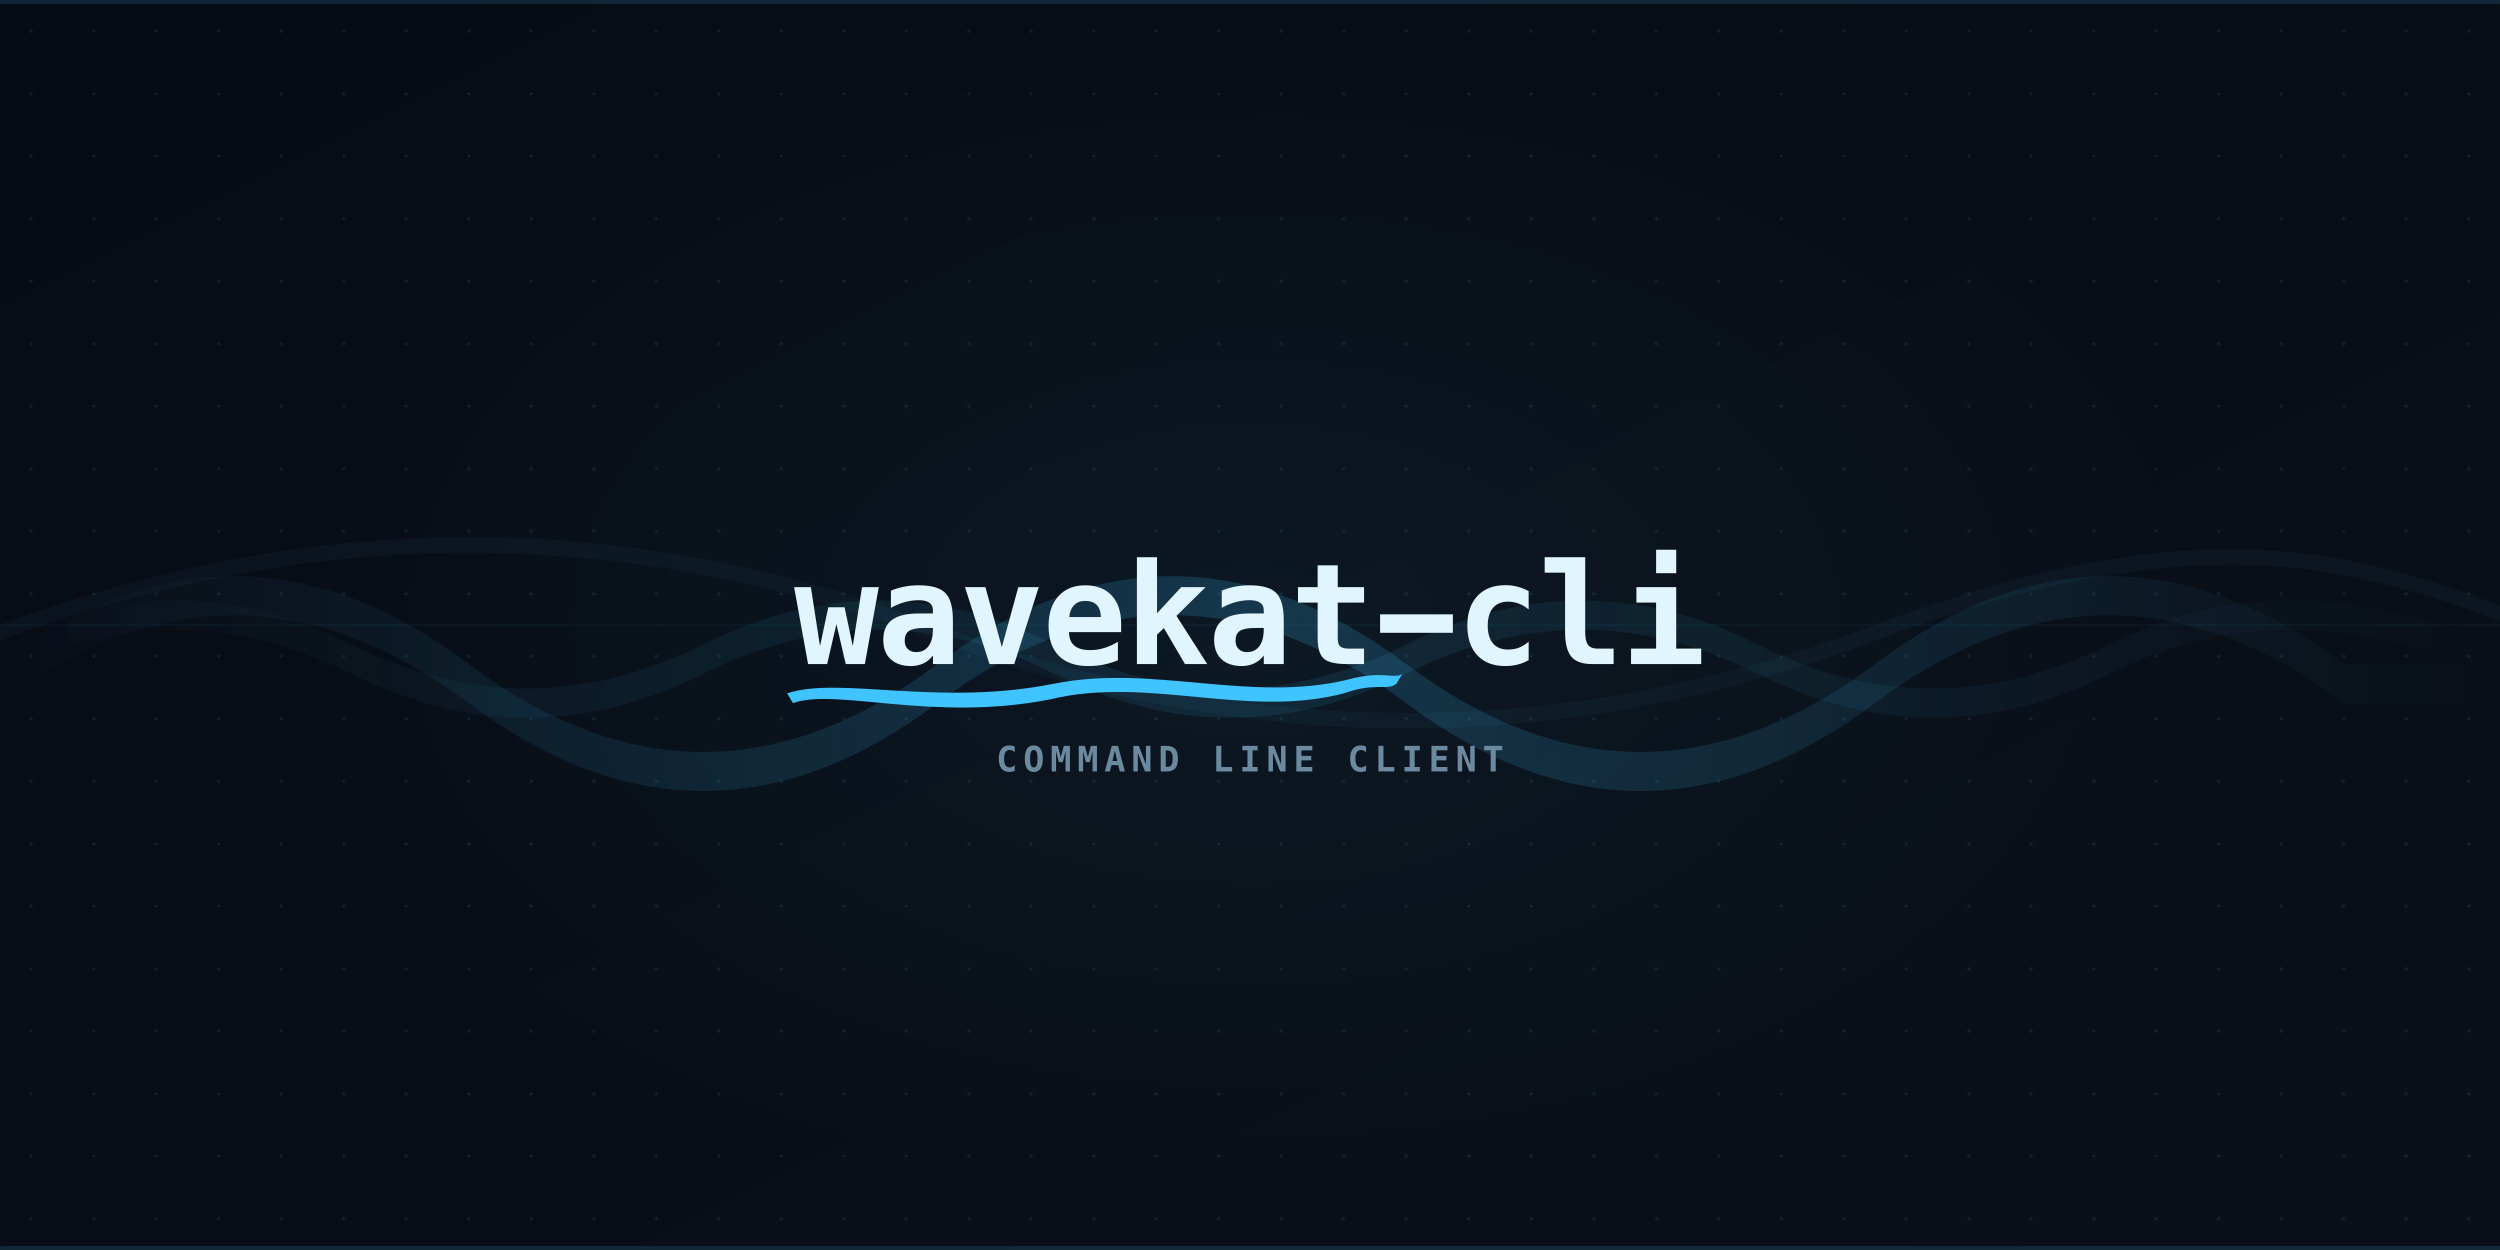
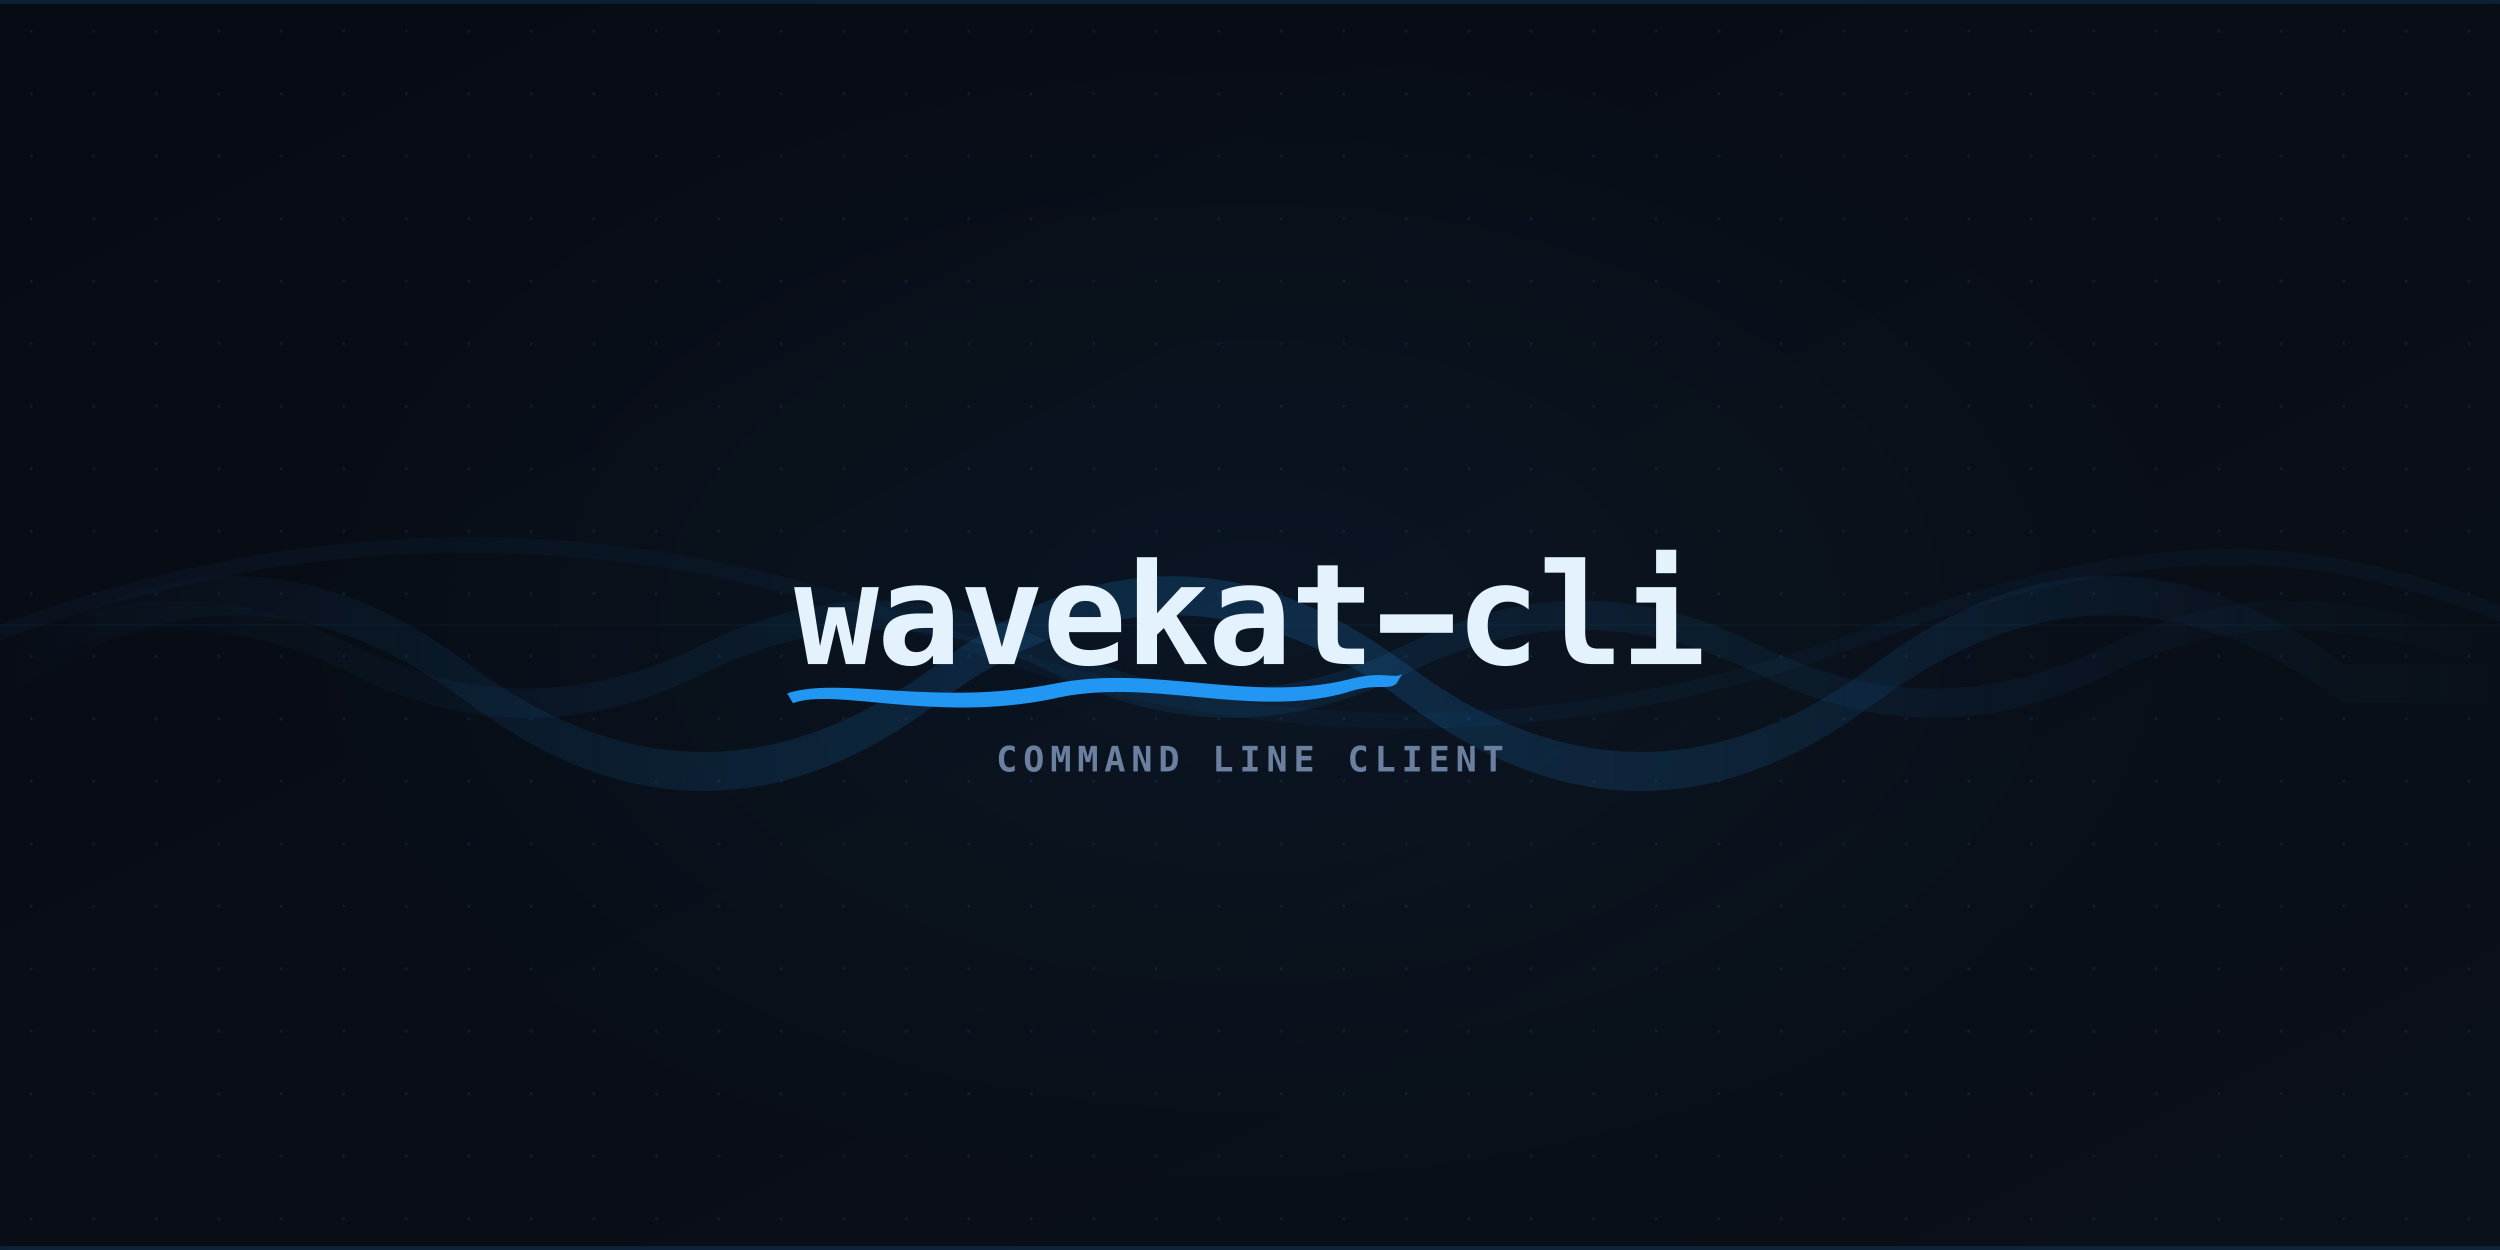
<svg xmlns="http://www.w3.org/2000/svg" viewBox="0 0 1280 640" width="1280" height="640" version="1.1" id="svg19">
  <defs id="defs14">
    <linearGradient id="bg" x1="0%" y1="0%" x2="100%" y2="100%">
      <stop offset="0%" stop-color="#070b14" id="stop1" />
      <stop offset="100%" stop-color="#0a1018" id="stop2" />
    </linearGradient>
    <linearGradient id="wave1" x1="0%" y1="0%" x2="100%" y2="0%">
-       <stop offset="0%" stop-color="#40c4ff" stop-opacity="0" id="stop3" />
-       <stop offset="30%" stop-color="#40c4ff" stop-opacity="0.12" id="stop4" />
-       <stop offset="50%" stop-color="#40c4ff" stop-opacity="0.18" id="stop5" />
-       <stop offset="70%" stop-color="#40c4ff" stop-opacity="0.12" id="stop6" />
-       <stop offset="100%" stop-color="#40c4ff" stop-opacity="0" id="stop7" />
+       <stop offset="0%" stop-color="#2196f3" stop-opacity="0" id="stop3" />
+       <stop offset="30%" stop-color="#2196f3" stop-opacity="0.12" id="stop4" />
+       <stop offset="50%" stop-color="#2196f3" stop-opacity="0.18" id="stop5" />
+       <stop offset="70%" stop-color="#2196f3" stop-opacity="0.12" id="stop6" />
+       <stop offset="100%" stop-color="#2196f3" stop-opacity="0" id="stop7" />
    </linearGradient>
    <linearGradient id="wave2" x1="0%" y1="0%" x2="100%" y2="0%">
-       <stop offset="0%" stop-color="#40c4ff" stop-opacity="0" id="stop8" />
-       <stop offset="25%" stop-color="#40c4ff" stop-opacity="0.06" id="stop9" />
-       <stop offset="50%" stop-color="#40c4ff" stop-opacity="0.10" id="stop10" />
-       <stop offset="75%" stop-color="#40c4ff" stop-opacity="0.06" id="stop11" />
-       <stop offset="100%" stop-color="#40c4ff" stop-opacity="0" id="stop12" />
+       <stop offset="0%" stop-color="#2196f3" stop-opacity="0" id="stop8" />
+       <stop offset="25%" stop-color="#2196f3" stop-opacity="0.06" id="stop9" />
+       <stop offset="50%" stop-color="#2196f3" stop-opacity="0.10" id="stop10" />
+       <stop offset="75%" stop-color="#2196f3" stop-opacity="0.06" id="stop11" />
+       <stop offset="100%" stop-color="#2196f3" stop-opacity="0" id="stop12" />
    </linearGradient>
    <radialGradient id="glow" cx="50%" cy="50%" r="50%">
-       <stop offset="0%" stop-color="#40c4ff" stop-opacity="0.06" id="stop13" />
-       <stop offset="100%" stop-color="#40c4ff" stop-opacity="0" id="stop14" />
+       <stop offset="0%" stop-color="#2196f3" stop-opacity="0.06" id="stop13" />
+       <stop offset="100%" stop-color="#2196f3" stop-opacity="0" id="stop14" />
    </radialGradient>
    <pattern id="dots" width="32" height="32" patternUnits="userSpaceOnUse">
-       <circle cx="16" cy="16" r="0.8" fill="#40c4ff" opacity="0.12" id="circle14" />
+       <circle cx="16" cy="16" r="0.8" fill="#2196f3" opacity="0.12" id="circle14" />
    </pattern>
  </defs>
  <path id="rect14" style="fill:url(#bg)" d="M 0,0 H 1280 V 640 H 0 Z" />
  <path id="rect15" style="fill:url(#dots)" d="M 0,0 H 1280 V 640 H 0 Z" />
  <path id="ellipse15" style="fill:url(#glow)" d="M 1140,320 A 500,300 0 0 1 640,620 500,300 0 0 1 140,320 500,300 0 0 1 640,20 500,300 0 0 1 1140,320 Z" />
  <path d="M 0 340 C 80 280, 160 280, 240 340 C 320 400, 400 400, 480 340 C 560 280, 640 280, 720 340 C 800 400, 880 400, 960 340 C 1040 280, 1120 280, 1200 340 L 1280 340 L 1280 360 L 1200 360 C 1120 300, 1040 300, 960 360 C 880 420, 800 420, 720 360 C 640 300, 560 300, 480 360 C 400 420, 320 420, 240 360 C 160 300, 80 300, 0 360 Z" fill="url(#wave1)" id="path15" />
  <path d="M 0 330 C 60 300, 120 300, 180 330 C 240 360, 300 360, 360 330 C 420 300, 480 300, 540 330 C 600 360, 660 360, 720 330 C 780 300, 840 300, 900 330 C 960 360, 1020 360, 1080 330 C 1140 300, 1200 300, 1280 330 L 1280 345 C 1200 315, 1140 315, 1080 345 C 1020 375, 960 375, 900 345 C 840 315, 780 315, 720 345 C 660 375, 600 375, 540 345 C 480 315, 420 315, 360 345 C 300 375, 240 375, 180 345 C 120 315, 60 315, 0 345 Z" fill="url(#wave2)" id="path16" />
-   <path d="M 0 320 C 160 260, 320 260, 480 320 C 640 380, 800 380, 960 320 C 1120 260, 1200 280, 1280 310 L 1280 318 C 1200 288, 1120 268, 960 328 C 800 388, 640 388, 480 328 C 320 268, 160 268, 0 328 Z" fill="#40c4ff" opacity="0.04" id="path17" />
-   <path id="line17" style="opacity:0.08;stroke:#40c4ff;stroke-width:0.5" d="M 0,320 H 1280" />
-   <path d="m 406.588,300.625 h 8.578 l 4.676,30.164 4.254,-19.863 h 8.332 l 4.184,19.863 4.746,-30.164 h 8.578 L 442.799,340 h -9.773 L 428.244,319.539 423.498,340 h -9.773 z m 66.957,20.883 q -5.766,0 -8.051,1.477 -2.285,1.477 -2.285,5.062 0,2.672 1.582,4.254 1.582,1.582 4.289,1.582 4.078,0 6.328,-3.059 2.25,-3.094 2.25,-8.613 v -0.703 z m 14.344,-3.973 V 340 H 477.658 v -4.395 q -1.863,2.602 -4.781,4.008 -2.918,1.406 -6.434,1.406 -6.715,0 -10.477,-3.551 -3.727,-3.551 -3.727,-9.914 0,-6.891 4.465,-10.16 4.465,-3.305 13.816,-3.305 h 7.137 v -1.723 q 0,-2.496 -1.828,-3.762 -1.793,-1.301 -5.309,-1.301 -3.691,0 -7.172,0.949 -3.445,0.914 -7.207,2.953 v -8.789 q 3.41,-1.406 6.926,-2.074 3.516,-0.668 7.453,-0.668 9.598,0 13.465,3.902 3.902,3.902 3.902,13.957 z M 531.818,300.625 519.303,340 h -12.691 L 494.096,300.625 h 10.441 l 8.402,30.727 8.438,-30.727 z m 40.555,37.441 q -3.586,1.477 -7.312,2.215 -3.727,0.738 -7.875,0.738 -9.879,0 -15.117,-5.273 -5.203,-5.309 -5.203,-15.258 0,-9.633 5.027,-15.223 5.027,-5.59 13.711,-5.59 8.754,0 13.57,5.203 4.852,5.168 4.852,14.59 v 4.184 H 547.342 q 0.035,4.641 2.742,6.926 2.707,2.285 8.086,2.285 3.551,0 6.996,-1.02 3.445,-1.02 7.207,-3.234 z m -8.719,-22.148 q -0.07,-4.078 -2.109,-6.152 -2.004,-2.109 -5.941,-2.109 -3.551,0 -5.66,2.18 -2.109,2.145 -2.496,6.117 z m 18.441,-30.621 h 10.301 v 28.723 l 12.375,-13.395 h 12.48 L 602.346,315.32 618.096,340 h -11.391 l -10.793,-18.422 -3.516,3.375 V 340 H 582.096 Z m 60.84,36.211 q -5.766,0 -8.051,1.477 -2.285,1.477 -2.285,5.062 0,2.672 1.582,4.254 1.582,1.582 4.289,1.582 4.078,0 6.328,-3.059 2.25,-3.094 2.25,-8.613 v -0.703 z m 14.344,-3.973 V 340 h -10.23 v -4.395 q -1.863,2.602 -4.781,4.008 -2.918,1.406 -6.434,1.406 -6.715,0 -10.477,-3.551 -3.727,-3.551 -3.727,-9.914 0,-6.891 4.465,-10.16 4.465,-3.305 13.816,-3.305 h 7.137 v -1.723 q 0,-2.496 -1.828,-3.762 -1.793,-1.301 -5.309,-1.301 -3.691,0 -7.172,0.949 -3.445,0.914 -7.207,2.953 v -8.789 q 3.41,-1.406 6.926,-2.074 3.516,-0.668 7.453,-0.668 9.598,0 13.465,3.902 3.902,3.902 3.902,13.957 z m 27.652,-28.09 V 300.625 h 13.465 v 7.91 h -13.465 v 18.633 q 0,2.637 1.266,3.797 1.301,1.125 4.289,1.125 h 7.91 V 340 h -8.648 q -8.859,0 -11.988,-2.812 -3.129,-2.848 -3.129,-10.512 V 308.535 H 664.576 V 300.625 h 10.055 v -11.18 z m 21.676,25.102 h 37.266 v 9.457 h -37.266 z m 76.062,23.449 q -2.602,1.512 -5.59,2.25 -2.988,0.773 -6.434,0.773 -9.105,0 -14.238,-5.484 -5.133,-5.484 -5.133,-15.188 0,-9.738 5.168,-15.223 5.168,-5.52 14.273,-5.52 3.164,0 6.082,0.738 2.953,0.738 5.871,2.285 v 9.422 q -2.25,-1.934 -4.957,-2.953 -2.672,-1.055 -5.555,-1.055 -5.027,0 -7.734,3.199 -2.707,3.199 -2.707,9.105 0,5.906 2.707,9.07 2.707,3.164 7.734,3.164 2.988,0 5.59,-0.984 2.602,-1.02 4.922,-3.059 z m 18.652,-14.414 v -30.375 h -10.441 v -7.91 h 20.742 v 38.285 q 0,4.641 1.441,6.574 1.441,1.934 4.887,1.934 h 8.227 V 340 h -11.109 q -7.348,0 -10.547,-3.797 -3.199,-3.797 -3.199,-12.621 z M 837.834,300.625 h 20.391 v 31.465 h 12.797 V 340 H 835.092 v -7.91 h 12.832 v -23.555 h -10.09 z m 10.09,-19.16 h 10.301 v 12.023 h -10.301 z" id="text17" style="font-weight:700;font-size:72px;font-family:Menlo, 'SF Mono', 'JetBrains Mono', 'Fira Code', 'Cascadia Code', monospace;letter-spacing:-1;text-anchor:middle;fill:#e1f5fe" aria-label="wavekat-cli" />
-   <path d="M 403 355     C 430 346, 480 362, 540 350     C 590 340, 640 360, 690 348     C 708 343, 714 348, 718 345     L 715 350     C 710 354, 705 349, 688 355     C 638 368, 588 346, 538 358     C 478 370, 428 352, 406 360     Z" fill="#40c4ff" id="path18" />
-   <path d="m 519.55,394.622 q -0.615,0.316 -1.292,0.475 -0.677,0.158 -1.424,0.158 -2.654,0 -4.052,-1.749 -1.397,-1.749 -1.397,-5.054 0,-3.313 1.397,-5.062 1.397,-1.749 4.052,-1.749 0.747,0 1.433,0.158 0.686,0.158 1.283,0.475 v 2.883 q -0.668,-0.615 -1.301,-0.896 -0.624,-0.29 -1.292,-0.29 -1.424,0 -2.153,1.134 -0.721,1.125 -0.721,3.349 0,2.215 0.721,3.349 0.729,1.125 2.153,1.125 0.668,0 1.292,-0.281 0.633,-0.29 1.301,-0.905 z m 9.75,-10.652 q -0.993,0 -1.45,1.063 -0.457,1.055 -0.457,3.419 0,2.355 0.457,3.419 0.457,1.055 1.45,1.055 1.002,0 1.459,-1.055 0.457,-1.063 0.457,-3.419 0,-2.364 -0.457,-3.419 -0.457,-1.063 -1.459,-1.063 z m -4.605,4.482 q 0,-3.366 1.16,-5.089 1.169,-1.723 3.445,-1.723 2.285,0 3.445,1.723 1.169,1.723 1.169,5.089 0,3.357 -1.169,5.08 -1.16,1.723 -3.445,1.723 -2.276,0 -3.445,-1.723 -1.16,-1.723 -1.16,-5.08 z m 13.784,-6.574 h 3.094 l 1.564,5.757 1.556,-5.757 h 3.111 V 395 h -2.232 v -10.512 l -1.389,5.739 h -2.065 l -1.406,-5.739 V 395 H 538.479 Z m 13.837,0 h 3.094 l 1.564,5.757 1.556,-5.757 h 3.111 V 395 h -2.232 v -10.512 l -1.389,5.739 h -2.065 l -1.406,-5.739 V 395 h -2.232 z m 18.495,2.373 -1.222,5.37 h 2.452 z m -1.582,-2.373 h 3.173 L 575.944,395 h -2.593 l -0.809,-3.243 H 569.071 L 568.28,395 h -2.593 z m 11.051,0 h 2.786 l 3.656,9.536 v -9.536 h 2.285 V 395 h -2.769 l -3.674,-9.536 V 395 h -2.285 z m 16.588,2.338 v 8.446 h 0.703 q 1.529,0 2.18,-0.958 0.65,-0.967 0.65,-3.278 0,-2.294 -0.65,-3.252 -0.65,-0.958 -2.18,-0.958 z m -2.593,-2.338 h 2.777 q 3.217,0 4.632,1.538 1.415,1.529 1.415,5.01 0,3.489 -1.415,5.036 Q 600.269,395 597.052,395 H 594.275 Z M 622.722,395 v -13.122 h 2.593 v 10.837 h 5.546 V 395 Z m 13.371,-10.837 v -2.285 h 7.813 v 2.285 h -2.61 v 8.552 h 2.61 V 395 h -7.813 v -2.285 h 2.61 v -8.552 z m 13.371,-2.285 h 2.786 l 3.656,9.536 v -9.536 h 2.285 V 395 h -2.769 l -3.674,-9.536 V 395 h -2.285 z M 671.906,395 h -8.174 v -13.122 h 8.174 v 2.285 h -5.581 v 2.83 h 5.054 v 2.285 h -5.054 v 3.437 h 5.581 z m 27.524,-0.378 q -0.615,0.316 -1.292,0.475 -0.677,0.158 -1.424,0.158 -2.654,0 -4.052,-1.749 -1.397,-1.749 -1.397,-5.054 0,-3.313 1.397,-5.062 1.397,-1.749 4.052,-1.749 0.747,0 1.433,0.158 0.686,0.158 1.283,0.475 v 2.883 q -0.668,-0.615 -1.301,-0.896 -0.624,-0.29 -1.292,-0.29 -1.424,0 -2.153,1.134 -0.721,1.125 -0.721,3.349 0,2.215 0.721,3.349 0.729,1.125 2.153,1.125 0.668,0 1.292,-0.281 0.633,-0.29 1.301,-0.905 z M 705.744,395 v -13.122 h 2.593 v 10.837 h 5.546 V 395 Z m 13.371,-10.837 v -2.285 h 7.813 v 2.285 h -2.61 v 8.552 h 2.61 V 395 h -7.813 v -2.285 h 2.61 v -8.552 z M 741.09,395 h -8.174 v -13.122 h 8.174 v 2.285 h -5.581 v 2.83 h 5.054 v 2.285 h -5.054 v 3.437 h 5.581 z m 5.232,-13.122 h 2.786 l 3.656,9.536 v -9.536 h 2.285 V 395 h -2.769 l -3.674,-9.536 V 395 h -2.285 z M 765.829,395 h -2.593 v -10.854 h -3.331 v -2.268 h 9.255 v 2.268 h -3.331 z" id="text18" style="font-weight:700;font-size:18px;font-family:Menlo, 'SF Mono', 'JetBrains Mono', 'Fira Code', 'Cascadia Code', monospace;letter-spacing:3;text-anchor:middle;fill:#6b8a9f" aria-label="COMMAND LINE CLIENT" />
-   <path id="rect18" style="opacity:0.15;fill:#40c4ff" d="M 0,0 H 1280 V 2 H 0 Z" />
-   <path id="rect19" style="opacity:0.15;fill:#40c4ff" d="m 0,638 h 1280 v 2 H 0 Z" />
+   <path d="M 0 320 C 160 260, 320 260, 480 320 C 640 380, 800 380, 960 320 C 1120 260, 1200 280, 1280 310 L 1280 318 C 1200 288, 1120 268, 960 328 C 800 388, 640 388, 480 328 C 320 268, 160 268, 0 328 Z" fill="#2196f3" opacity="0.04" id="path17" />
+   <path id="line17" style="opacity:0.08;stroke:#2196f3;stroke-width:0.5" d="M 0,320 H 1280" />
+   <path d="m 406.588,300.625 h 8.578 l 4.676,30.164 4.254,-19.863 h 8.332 l 4.184,19.863 4.746,-30.164 h 8.578 L 442.799,340 h -9.773 L 428.244,319.539 423.498,340 h -9.773 z m 66.957,20.883 q -5.766,0 -8.051,1.477 -2.285,1.477 -2.285,5.062 0,2.672 1.582,4.254 1.582,1.582 4.289,1.582 4.078,0 6.328,-3.059 2.25,-3.094 2.25,-8.613 v -0.703 z m 14.344,-3.973 V 340 H 477.658 v -4.395 q -1.863,2.602 -4.781,4.008 -2.918,1.406 -6.434,1.406 -6.715,0 -10.477,-3.551 -3.727,-3.551 -3.727,-9.914 0,-6.891 4.465,-10.16 4.465,-3.305 13.816,-3.305 h 7.137 v -1.723 q 0,-2.496 -1.828,-3.762 -1.793,-1.301 -5.309,-1.301 -3.691,0 -7.172,0.949 -3.445,0.914 -7.207,2.953 v -8.789 q 3.41,-1.406 6.926,-2.074 3.516,-0.668 7.453,-0.668 9.598,0 13.465,3.902 3.902,3.902 3.902,13.957 z M 531.818,300.625 519.303,340 h -12.691 L 494.096,300.625 h 10.441 l 8.402,30.727 8.438,-30.727 z m 40.555,37.441 q -3.586,1.477 -7.312,2.215 -3.727,0.738 -7.875,0.738 -9.879,0 -15.117,-5.273 -5.203,-5.309 -5.203,-15.258 0,-9.633 5.027,-15.223 5.027,-5.59 13.711,-5.59 8.754,0 13.57,5.203 4.852,5.168 4.852,14.59 v 4.184 H 547.342 q 0.035,4.641 2.742,6.926 2.707,2.285 8.086,2.285 3.551,0 6.996,-1.02 3.445,-1.02 7.207,-3.234 z m -8.719,-22.148 q -0.07,-4.078 -2.109,-6.152 -2.004,-2.109 -5.941,-2.109 -3.551,0 -5.66,2.18 -2.109,2.145 -2.496,6.117 z m 18.441,-30.621 h 10.301 v 28.723 l 12.375,-13.395 h 12.48 L 602.346,315.32 618.096,340 h -11.391 l -10.793,-18.422 -3.516,3.375 V 340 H 582.096 Z m 60.84,36.211 q -5.766,0 -8.051,1.477 -2.285,1.477 -2.285,5.062 0,2.672 1.582,4.254 1.582,1.582 4.289,1.582 4.078,0 6.328,-3.059 2.25,-3.094 2.25,-8.613 v -0.703 z m 14.344,-3.973 V 340 h -10.23 v -4.395 q -1.863,2.602 -4.781,4.008 -2.918,1.406 -6.434,1.406 -6.715,0 -10.477,-3.551 -3.727,-3.551 -3.727,-9.914 0,-6.891 4.465,-10.16 4.465,-3.305 13.816,-3.305 h 7.137 v -1.723 q 0,-2.496 -1.828,-3.762 -1.793,-1.301 -5.309,-1.301 -3.691,0 -7.172,0.949 -3.445,0.914 -7.207,2.953 v -8.789 q 3.41,-1.406 6.926,-2.074 3.516,-0.668 7.453,-0.668 9.598,0 13.465,3.902 3.902,3.902 3.902,13.957 z m 27.652,-28.09 V 300.625 h 13.465 v 7.91 h -13.465 v 18.633 q 0,2.637 1.266,3.797 1.301,1.125 4.289,1.125 h 7.91 V 340 h -8.648 q -8.859,0 -11.988,-2.812 -3.129,-2.848 -3.129,-10.512 V 308.535 H 664.576 V 300.625 h 10.055 v -11.18 z m 21.676,25.102 h 37.266 v 9.457 h -37.266 z m 76.062,23.449 q -2.602,1.512 -5.59,2.25 -2.988,0.773 -6.434,0.773 -9.105,0 -14.238,-5.484 -5.133,-5.484 -5.133,-15.188 0,-9.738 5.168,-15.223 5.168,-5.52 14.273,-5.52 3.164,0 6.082,0.738 2.953,0.738 5.871,2.285 v 9.422 q -2.25,-1.934 -4.957,-2.953 -2.672,-1.055 -5.555,-1.055 -5.027,0 -7.734,3.199 -2.707,3.199 -2.707,9.105 0,5.906 2.707,9.07 2.707,3.164 7.734,3.164 2.988,0 5.59,-0.984 2.602,-1.02 4.922,-3.059 z m 18.652,-14.414 v -30.375 h -10.441 v -7.91 h 20.742 v 38.285 q 0,4.641 1.441,6.574 1.441,1.934 4.887,1.934 h 8.227 V 340 h -11.109 q -7.348,0 -10.547,-3.797 -3.199,-3.797 -3.199,-12.621 z M 837.834,300.625 h 20.391 v 31.465 h 12.797 V 340 H 835.092 v -7.91 h 12.832 v -23.555 h -10.09 z m 10.09,-19.16 h 10.301 v 12.023 h -10.301 z" id="text17" style="font-weight:700;font-size:72px;font-family:Menlo, 'SF Mono', 'JetBrains Mono', 'Fira Code', 'Cascadia Code', monospace;letter-spacing:-1;text-anchor:middle;fill:#e3f2fd" aria-label="wavekat-cli" />
+   <path d="M 403 355     C 430 346, 480 362, 540 350     C 590 340, 640 360, 690 348     C 708 343, 714 348, 718 345     L 715 350     C 710 354, 705 349, 688 355     C 638 368, 588 346, 538 358     C 478 370, 428 352, 406 360     Z" fill="#2196f3" id="path18" />
+   <path d="m 519.55,394.622 q -0.615,0.316 -1.292,0.475 -0.677,0.158 -1.424,0.158 -2.654,0 -4.052,-1.749 -1.397,-1.749 -1.397,-5.054 0,-3.313 1.397,-5.062 1.397,-1.749 4.052,-1.749 0.747,0 1.433,0.158 0.686,0.158 1.283,0.475 v 2.883 q -0.668,-0.615 -1.301,-0.896 -0.624,-0.29 -1.292,-0.29 -1.424,0 -2.153,1.134 -0.721,1.125 -0.721,3.349 0,2.215 0.721,3.349 0.729,1.125 2.153,1.125 0.668,0 1.292,-0.281 0.633,-0.29 1.301,-0.905 z m 9.75,-10.652 q -0.993,0 -1.45,1.063 -0.457,1.055 -0.457,3.419 0,2.355 0.457,3.419 0.457,1.055 1.45,1.055 1.002,0 1.459,-1.055 0.457,-1.063 0.457,-3.419 0,-2.364 -0.457,-3.419 -0.457,-1.063 -1.459,-1.063 z m -4.605,4.482 q 0,-3.366 1.16,-5.089 1.169,-1.723 3.445,-1.723 2.285,0 3.445,1.723 1.169,1.723 1.169,5.089 0,3.357 -1.169,5.08 -1.16,1.723 -3.445,1.723 -2.276,0 -3.445,-1.723 -1.16,-1.723 -1.16,-5.08 z m 13.784,-6.574 h 3.094 l 1.564,5.757 1.556,-5.757 h 3.111 V 395 h -2.232 v -10.512 l -1.389,5.739 h -2.065 l -1.406,-5.739 V 395 H 538.479 Z m 13.837,0 h 3.094 l 1.564,5.757 1.556,-5.757 h 3.111 V 395 h -2.232 v -10.512 l -1.389,5.739 h -2.065 l -1.406,-5.739 V 395 h -2.232 z m 18.495,2.373 -1.222,5.37 h 2.452 z m -1.582,-2.373 h 3.173 L 575.944,395 h -2.593 l -0.809,-3.243 H 569.071 L 568.28,395 h -2.593 z m 11.051,0 h 2.786 l 3.656,9.536 v -9.536 h 2.285 V 395 h -2.769 l -3.674,-9.536 V 395 h -2.285 z m 16.588,2.338 v 8.446 h 0.703 q 1.529,0 2.18,-0.958 0.65,-0.967 0.65,-3.278 0,-2.294 -0.65,-3.252 -0.65,-0.958 -2.18,-0.958 z m -2.593,-2.338 h 2.777 q 3.217,0 4.632,1.538 1.415,1.529 1.415,5.01 0,3.489 -1.415,5.036 Q 600.269,395 597.052,395 H 594.275 Z M 622.722,395 v -13.122 h 2.593 v 10.837 h 5.546 V 395 Z m 13.371,-10.837 v -2.285 h 7.813 v 2.285 h -2.61 v 8.552 h 2.61 V 395 h -7.813 v -2.285 h 2.61 v -8.552 z m 13.371,-2.285 h 2.786 l 3.656,9.536 v -9.536 h 2.285 V 395 h -2.769 l -3.674,-9.536 V 395 h -2.285 z M 671.906,395 h -8.174 v -13.122 h 8.174 v 2.285 h -5.581 v 2.83 h 5.054 v 2.285 h -5.054 v 3.437 h 5.581 z m 27.524,-0.378 q -0.615,0.316 -1.292,0.475 -0.677,0.158 -1.424,0.158 -2.654,0 -4.052,-1.749 -1.397,-1.749 -1.397,-5.054 0,-3.313 1.397,-5.062 1.397,-1.749 4.052,-1.749 0.747,0 1.433,0.158 0.686,0.158 1.283,0.475 v 2.883 q -0.668,-0.615 -1.301,-0.896 -0.624,-0.29 -1.292,-0.29 -1.424,0 -2.153,1.134 -0.721,1.125 -0.721,3.349 0,2.215 0.721,3.349 0.729,1.125 2.153,1.125 0.668,0 1.292,-0.281 0.633,-0.29 1.301,-0.905 z M 705.744,395 v -13.122 h 2.593 v 10.837 h 5.546 V 395 Z m 13.371,-10.837 v -2.285 h 7.813 v 2.285 h -2.61 v 8.552 h 2.61 V 395 h -7.813 v -2.285 h 2.61 v -8.552 z M 741.09,395 h -8.174 v -13.122 h 8.174 v 2.285 h -5.581 v 2.83 h 5.054 v 2.285 h -5.054 v 3.437 h 5.581 z m 5.232,-13.122 h 2.786 l 3.656,9.536 v -9.536 h 2.285 V 395 h -2.769 l -3.674,-9.536 V 395 h -2.285 z M 765.829,395 h -2.593 v -10.854 h -3.331 v -2.268 h 9.255 v 2.268 h -3.331 z" id="text18" style="font-weight:700;font-size:18px;font-family:Menlo, 'SF Mono', 'JetBrains Mono', 'Fira Code', 'Cascadia Code', monospace;letter-spacing:3;text-anchor:middle;fill:#6b7f9f" aria-label="COMMAND LINE CLIENT" />
+   <path id="rect18" style="opacity:0.15;fill:#2196f3" d="M 0,0 H 1280 V 2 H 0 Z" />
+   <path id="rect19" style="opacity:0.15;fill:#2196f3" d="m 0,638 h 1280 v 2 H 0 Z" />
</svg>
